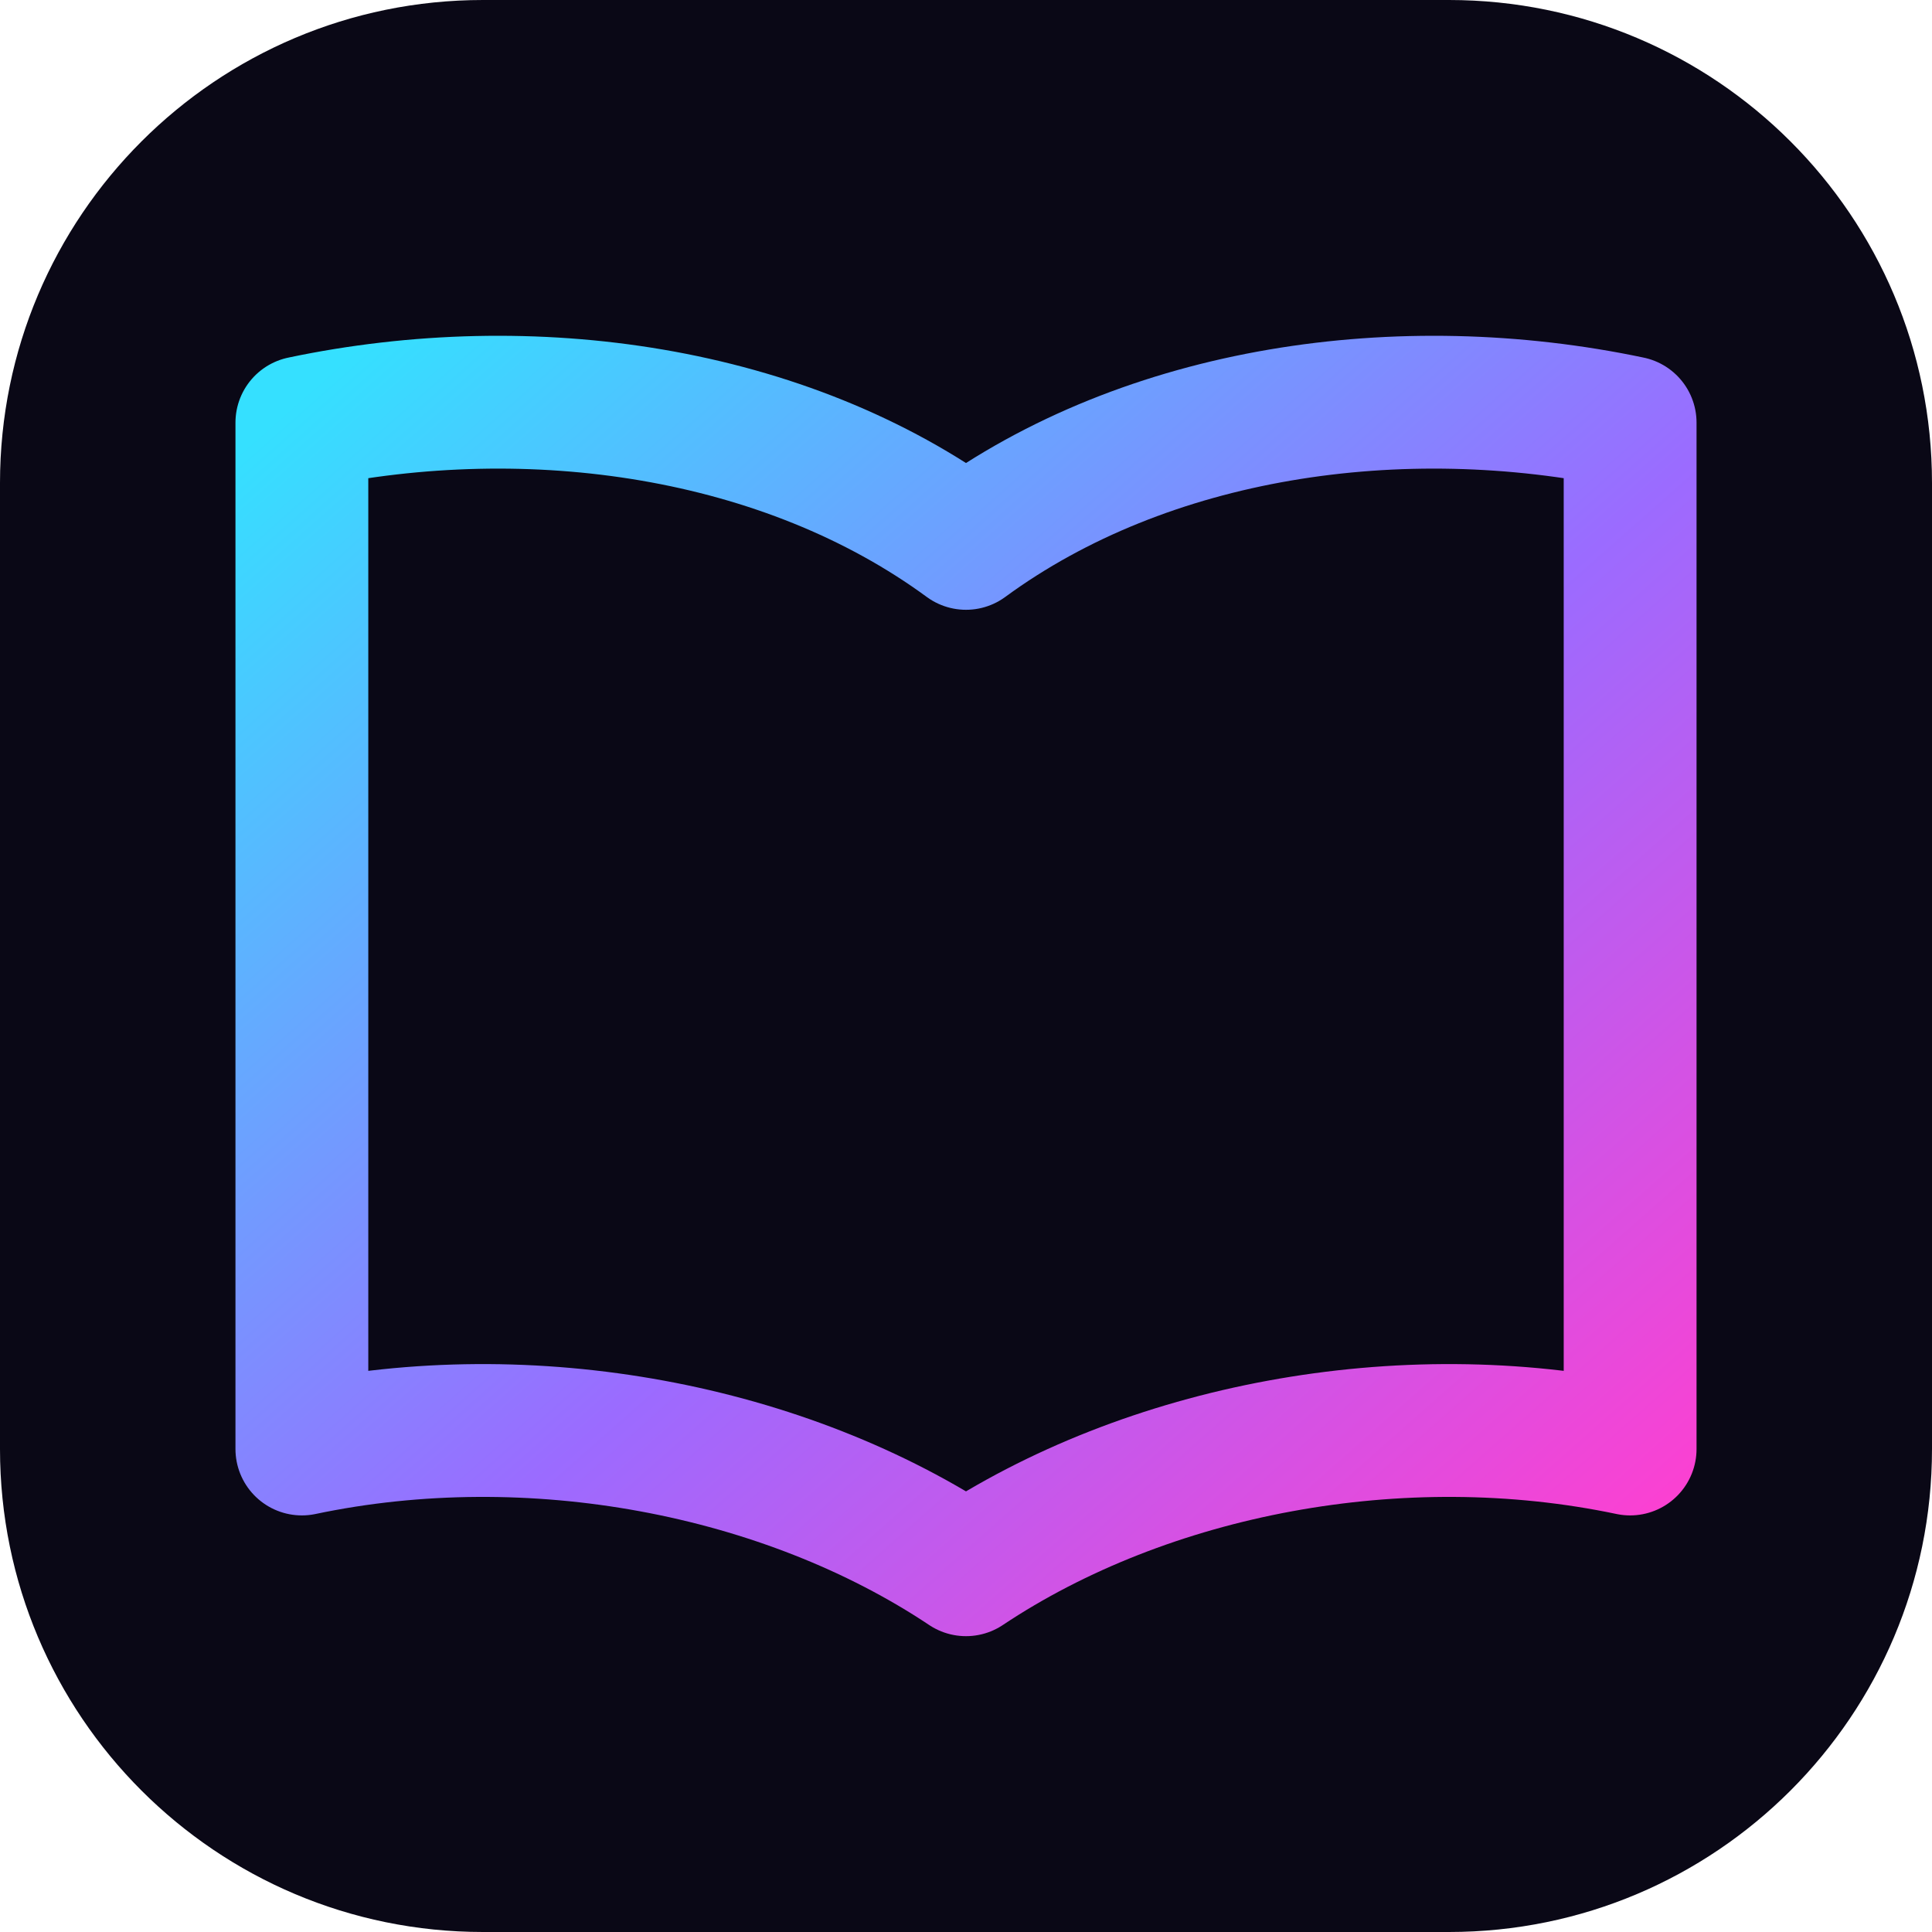
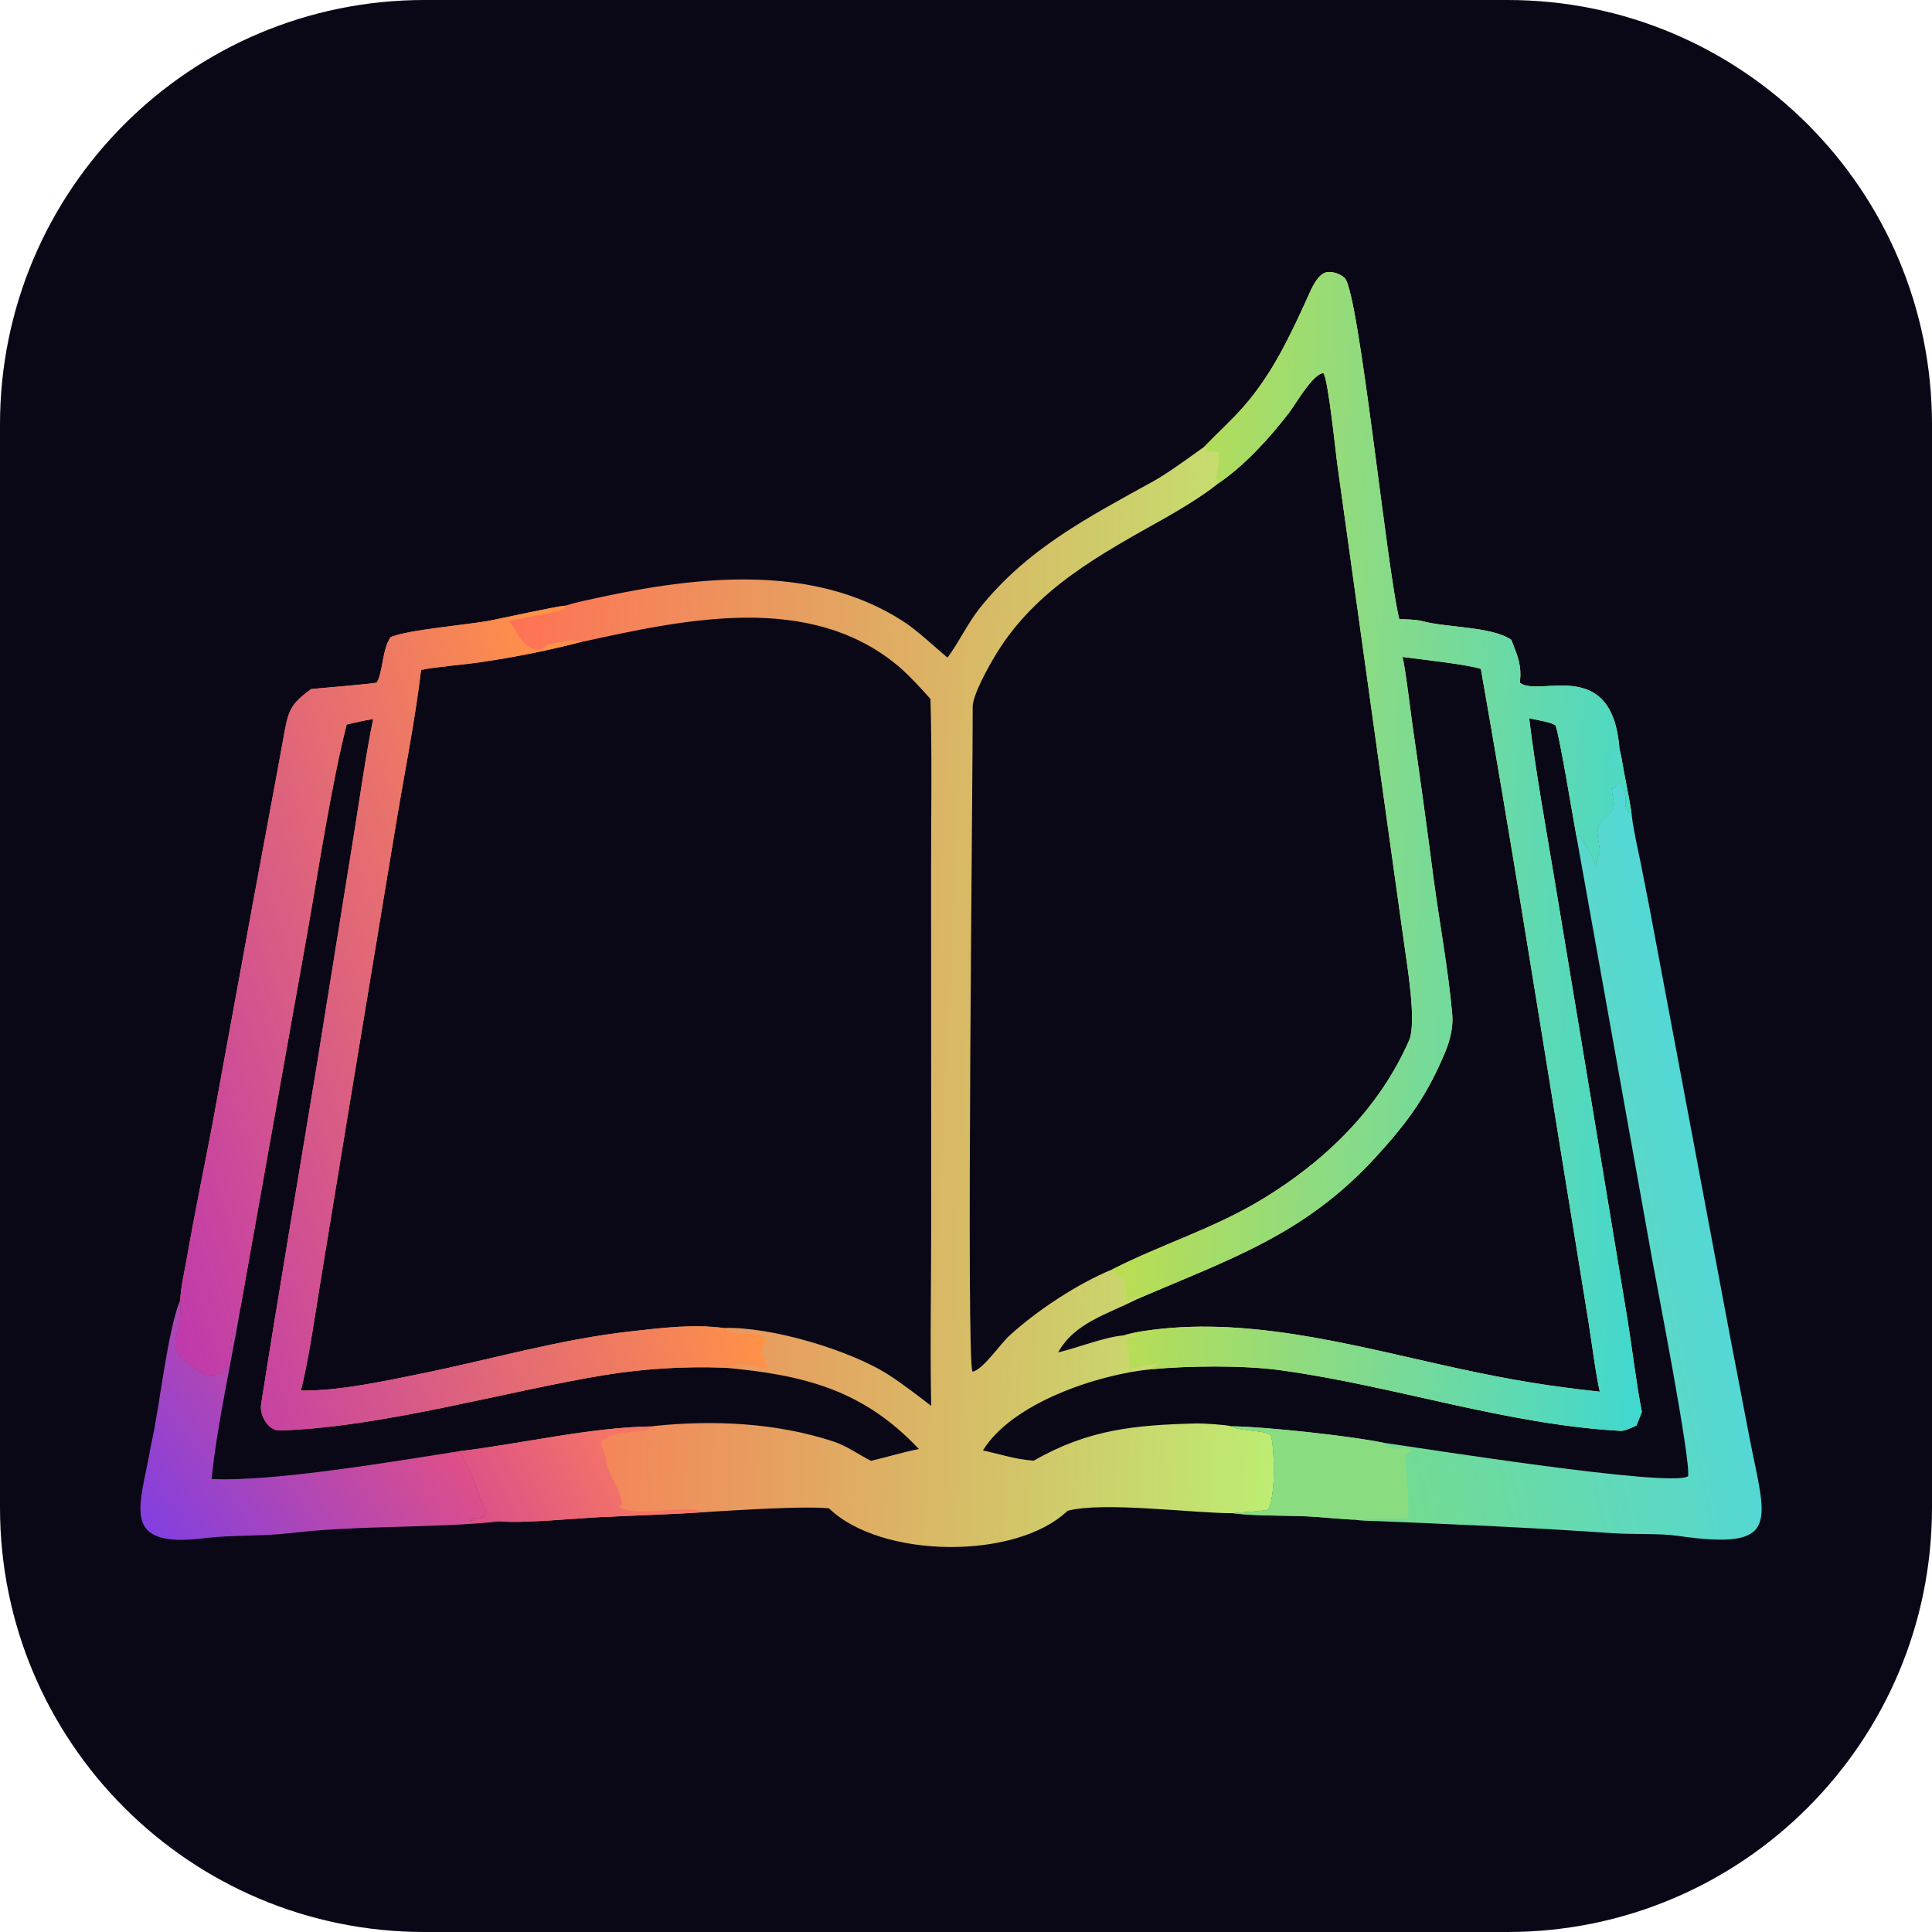
- <svg xmlns="http://www.w3.org/2000/svg" viewBox="0 0 32 32">
-   <defs>
-     <linearGradient id="g" x1="0" y1="0" x2="1" y2="1">
-       <stop offset="0" stop-color="#35e0ff" />
-       <stop offset=".55" stop-color="#9b6bff" />
-       <stop offset="1" stop-color="#ff3fd0" />
-     </linearGradient>
-   </defs>
-   <rect width="32" height="32" rx="8" fill="#0a0816" />
-   <path d="M16 9c-3-2.2-7.2-2.8-11-2v17c3.8-.8 8 0 11 2 3-2 7.2-2.8 11-2V7c-3.8-.8-8-.2-11 2Z" fill="none" stroke="url(#g)" stroke-width="2.2" stroke-linejoin="round" />
-   <path d="M16 9v17" stroke="url(#g)" stroke-width="2.2" />
+ <svg xmlns="http://www.w3.org/2000/svg" viewBox="0 0 1056 1056">
+   <rect width="1056" height="1056" rx="232" fill="#0a0816" />
+   <g transform="translate(66 50) scale(.875)">
+     <defs>
+       <linearGradient id="Gradient1" gradientUnits="userSpaceOnUse" x1="178.017" y1="802.919" x2="27.25" y2="910.381">
+         <stop class="stop0" offset="0" stop-opacity="1" stop-color="rgb(224,79,136)" />
+         <stop class="stop1" offset="1" stop-opacity="1" stop-color="rgb(131,63,223)" />
+       </linearGradient>
+       <linearGradient id="Gradient2" gradientUnits="userSpaceOnUse" x1="767.174" y1="706.479" x2="983.95" y2="663.215">
+         <stop class="stop0" offset="0" stop-opacity="1" stop-color="rgb(115,219,146)" />
+         <stop class="stop1" offset="1" stop-opacity="1" stop-color="rgb(84,216,213)" />
+       </linearGradient>
+       <linearGradient id="Gradient3" gradientUnits="userSpaceOnUse" x1="310.463" y1="846.864" x2="226.152" y2="889.316">
+         <stop class="stop0" offset="0" stop-opacity="1" stop-color="rgb(245,117,102)" />
+         <stop class="stop1" offset="1" stop-opacity="1" stop-color="rgb(220,82,136)" />
+       </linearGradient>
+       <linearGradient id="Gradient4" gradientUnits="userSpaceOnUse" x1="331.354" y1="554.811" x2="-6.271" y2="661.203">
+         <stop class="stop0" offset="0" stop-opacity="1" stop-color="rgb(255,146,71)" />
+         <stop class="stop1" offset="1" stop-opacity="1" stop-color="rgb(191,56,174)" />
+       </linearGradient>
+       <linearGradient id="Gradient5" gradientUnits="userSpaceOnUse" x1="636.99" y1="462.201" x2="968.165" y2="482.677">
+         <stop class="stop0" offset="0" stop-opacity="1" stop-color="rgb(188,221,81)" />
+         <stop class="stop1" offset="1" stop-opacity="1" stop-color="rgb(65,216,208)" />
+       </linearGradient>
+       <linearGradient id="Gradient6" gradientUnits="userSpaceOnUse" x1="231.941" y1="548.394" x2="734.194" y2="571.526">
+         <stop class="stop0" offset="0" stop-opacity="1" stop-color="rgb(255,113,85)" />
+         <stop class="stop1" offset="1" stop-opacity="1" stop-color="rgb(189,237,114)" />
+       </linearGradient>
+     </defs>
+     <path transform="translate(0,0)" fill="url(#Gradient6)" d="M 676.754 221.987 C 684.846 213.54 693.664 205.694 701.378 196.9 C 719.08 176.718 730.048 153.495 741.048 129.328 C 743.425 124.104 747.663 113.051 754.263 112.762 C 757.764 112.609 762.181 114.098 764.637 116.654 C 773.613 125.995 790.989 299.834 798.706 329.682 C 802.618 329.617 809.641 329.926 813.224 330.907 C 828.034 334.964 856.664 334.144 868.658 342.568 C 872.718 353.231 875.147 357.938 874.013 369.377 C 885.884 378.779 931.743 352.141 936.18 410.629 L 937.596 417.014 C 939.326 427.913 942.432 441.408 943.806 451.505 C 941.285 449.746 939.666 447.483 940.064 444.427 C 940.958 437.543 937.116 434.535 936.072 430.181 L 933.496 434.734 C 931.869 435.111 932.63 435.188 931.134 434.563 L 932.206 442.559 L 932.341 440.572 C 932.496 444.423 932.258 449.201 929.554 451.254 C 919.108 459.183 922.871 463.874 923.961 474.881 C 923.99 475.168 921.386 481.46 921.142 484.418 C 921.28 478.913 914.327 470.99 912.109 465.166 L 910.358 464.716 L 909.422 465.824 C 907.253 454.432 898.668 401.297 896.182 395.863 C 892.231 393.558 884.716 392.784 879.77 391.441 C 883.864 424.954 889.67 456.49 895.198 489.766 L 919.658 636.885 L 941.25 767.381 C 943.922 783.739 947.031 809.475 950.204 824.81 L 946.856 833.298 C 944.537 834.381 939.505 836.812 936.986 836.674 C 865.134 832.726 795.215 808.453 724.339 798.776 C 700.978 795.586 666.803 796.013 643.846 798.159 C 610.488 801.387 556.881 819.119 538.582 848.889 C 549.709 851.298 558.762 854.477 570.262 855.284 C 604.722 835.644 633.389 833.013 672.517 832.017 C 675.687 831.936 691.146 832.922 693.675 833.789 C 700.164 837.348 717.816 835.917 718.702 840.12 C 720.938 850.717 721.324 876.388 717.012 885.613 C 715.223 886.992 699.604 887.459 694.854 888.108 C 670.555 888.215 613.499 880.639 591.391 886.619 C 559.416 917.393 474.959 916.634 442.411 885.057 C 425.717 883.445 383.804 886.345 366.194 887.332 C 344.031 888.899 320.666 889.493 298.384 890.615 C 284.95 891.292 250.402 894.544 237.478 893.196 C 233.713 892.629 219.158 893.128 217.824 892.386 C 220.598 891.454 222.109 891.958 225.888 891.032 C 226.841 890.004 228.329 888.891 227.93 887.69 C 225.663 880.859 215.346 852.961 211.204 849.415 C 249.353 844.938 293.757 834.319 332.358 833.867 C 332.507 833.803 332.655 833.738 332.804 833.673 C 369.933 829.737 409.499 831.576 445.156 843.297 C 453.682 846.099 460.658 851.344 468.66 855.386 C 478.806 852.996 488.276 850.112 498.558 847.991 C 463.624 810.911 426.698 801.723 377.099 797.198 C 352.437 796.287 327.746 797.768 303.37 801.62 C 241.385 811.645 163.604 834.501 99.03 836.437 C 92.931 836.619 86.488 827.784 87.699 820.04 C 98.585 750.4 110.542 680.946 121.966 611.377 L 145.595 464.447 C 149.427 440.851 152.922 415.266 157.679 392 C 151.66 393.061 147.046 393.961 141.115 395.497 C 131.396 433.516 123.194 488.281 116.134 527.954 L 74.764 759.837 C 66.569 766.876 71.699 792.257 63.356 800.207 C 61.602 801.878 56.224 801.932 53.707 802.095 C 21.059 784.016 39.683 781.576 37.236 755.666 L 37.15 754.815 C 37.688 745.797 39.88 736.985 41.418 728.111 C 46.194 700.568 51.908 673.203 57.147 645.748 L 82.544 506.986 L 96.848 429.84 C 98.627 420.092 100.56 409.834 102.278 400.139 C 104.902 385.338 107.317 381.935 118.854 373.312 C 122.445 372.809 159.524 369.914 159.954 369.175 C 163.768 362.619 163.244 349.026 168.465 340.945 C 178.628 336.245 216.961 333.183 231.286 330.389 C 239.646 328.758 271.132 321.769 277.65 321.193 C 284.461 319.107 291.218 317.727 298.182 316.219 C 360.089 302.816 431.779 294.666 487.99 330.462 C 497.513 336.526 507.571 346.221 516.463 353.675 C 523.84 343.573 529.062 332.179 536.589 322.746 C 566.309 285.5 604.586 265.855 645.062 243.453 C 654.165 238.416 667.872 228.32 676.754 221.987 z M 187.59 361.363 C 184.063 391.802 176.886 427.686 171.795 458.423 L 143.283 630.655 L 124.586 744.587 C 121.223 765.089 117.486 791.792 112.55 811.498 C 136.318 811.756 163.142 805.885 186.407 801.189 C 230.636 792.262 273.76 779.484 318.781 774.5 C 338.37 772.331 356.797 769.912 376.632 772.403 C 405.937 771.366 456.121 786.326 480.2 801.999 C 488.398 807.334 498.353 814.97 506.265 821.06 C 505.495 784.974 506.256 745.637 506.252 709.316 L 506.189 487 C 506.175 452.052 506.828 414.213 505.808 379.434 C 499.551 372.545 492.477 364.634 485.513 358.808 C 430.402 312.701 352.623 329.697 288.911 343.648 C 288.702 343.658 288.493 343.667 288.284 343.677 C 266.978 349.23 245.375 353.572 223.577 356.679 C 213.877 358.083 195.697 359.548 187.59 361.363 z M 849.626 360.698 C 841.832 357.984 810.241 354.497 800.664 353.22 C 802.495 360.284 805.657 387.089 806.889 395.795 C 811.499 427.414 815.855 459.069 819.958 490.758 C 823.677 518.967 829.264 548.215 831.75 576.705 C 832.429 584.494 830.35 592.775 827.339 600.013 C 815.704 627.986 803.186 644.723 783.488 666.167 C 739.258 714.317 692.421 729.497 635.173 754.232 C 616.388 763.848 595.852 769.064 585.528 787.683 C 598.227 784.632 614.637 777.978 626.581 777.023 C 633.377 774.834 643.774 773.538 650.843 772.824 C 712.798 766.565 777.158 785.148 837.191 798.081 C 868.437 804.812 892.364 808.839 923.918 812.196 C 921.336 801.212 918.695 779.838 916.737 767.888 L 900.725 669.151 C 884.222 567.037 867.577 462.499 849.626 360.698 z M 685.326 244.981 L 684.619 245.569 C 676.427 252.322 661.861 261.051 652.606 266.334 C 612.176 289.026 571.823 310.427 546.778 351.502 C 542.251 358.927 532.148 376.895 532.188 384.443 C 532.38 421.19 527.987 794.348 532.077 799.686 C 538.685 798.426 549.165 782.593 555.236 777.073 C 572.687 761.206 597.689 744.727 619.5 735.738 C 650.407 720.038 682.844 710.289 713.044 691.985 C 752.334 668.173 786.059 635.465 804.763 592.829 C 809.734 581.498 803.463 545.306 801.629 531.791 L 790.531 452.387 L 760.116 234.117 C 759.056 227.009 754.198 178.778 751.236 175.94 C 744.637 176.301 734.131 195.074 729.668 200.862 C 717.468 216.681 701.899 233.842 685.326 244.981 z" />
+     <path transform="translate(0,0)" fill="url(#Gradient5)" d="M 676.754 221.987 C 684.846 213.54 693.664 205.694 701.378 196.9 C 719.08 176.718 730.048 153.495 741.048 129.328 C 743.425 124.104 747.663 113.051 754.263 112.762 C 757.764 112.609 762.181 114.098 764.637 116.654 C 773.613 125.995 790.989 299.834 798.706 329.682 C 802.618 329.617 809.641 329.926 813.224 330.907 C 828.034 334.964 856.664 334.144 868.658 342.568 C 872.718 353.231 875.147 357.938 874.013 369.377 C 885.884 378.779 931.743 352.141 936.18 410.629 L 937.596 417.014 C 939.326 427.913 942.432 441.408 943.806 451.505 C 941.285 449.746 939.666 447.483 940.064 444.427 C 940.958 437.543 937.116 434.535 936.072 430.181 L 933.496 434.734 C 931.869 435.111 932.63 435.188 931.134 434.563 L 932.206 442.559 L 932.341 440.572 C 932.496 444.423 932.258 449.201 929.554 451.254 C 919.108 459.183 922.871 463.874 923.961 474.881 C 923.99 475.168 921.386 481.46 921.142 484.418 C 921.28 478.913 914.327 470.99 912.109 465.166 L 910.358 464.716 L 909.422 465.824 C 907.253 454.432 898.668 401.297 896.182 395.863 C 892.231 393.558 884.716 392.784 879.77 391.441 C 883.864 424.954 889.67 456.49 895.198 489.766 L 919.658 636.885 L 941.25 767.381 C 943.922 783.739 947.031 809.475 950.204 824.81 L 946.856 833.298 C 944.537 834.381 939.505 836.812 936.986 836.674 C 865.134 832.726 795.215 808.453 724.339 798.776 C 700.978 795.586 666.803 796.013 643.846 798.159 C 646.404 796.515 646.389 797.076 647.52 794.755 C 638.442 796.338 639.156 794.646 629.892 798.591 C 630.797 791.895 627.901 781.487 629.028 778.219 C 631.838 778.175 632.819 778.236 635.504 777.461 C 633.136 776.152 629.504 776.829 626.581 777.023 C 633.377 774.834 643.774 773.538 650.843 772.824 C 712.798 766.565 777.158 785.148 837.191 798.081 C 868.437 804.812 892.364 808.839 923.918 812.196 C 921.336 801.212 918.695 779.838 916.737 767.888 L 900.725 669.151 C 884.222 567.037 867.577 462.499 849.626 360.698 C 841.832 357.984 810.241 354.497 800.664 353.22 C 802.495 360.284 805.657 387.089 806.889 395.795 C 811.499 427.414 815.855 459.069 819.958 490.758 C 823.677 518.967 829.264 548.215 831.75 576.705 C 832.429 584.494 830.35 592.775 827.339 600.013 C 815.704 627.986 803.186 644.723 783.488 666.167 C 739.258 714.317 692.421 729.497 635.173 754.232 L 635.07 752.982 L 633.91 752.603 L 627.744 755.878 C 628.753 734.049 624.531 745.603 619.5 735.738 C 650.407 720.038 682.844 710.289 713.044 691.985 C 752.334 668.173 786.059 635.465 804.763 592.829 C 809.734 581.498 803.463 545.306 801.629 531.791 L 790.531 452.387 L 760.116 234.117 C 759.056 227.009 754.198 178.778 751.236 175.94 C 744.637 176.301 734.131 195.074 729.668 200.862 C 717.468 216.681 701.899 233.842 685.326 244.981 C 682.922 240.229 687.26 229.092 685.586 225.095 C 682.224 225.285 681.189 225.098 677.991 224.59 L 678.375 224.037 L 676.754 221.987 z" />
+     <path transform="translate(0,0)" fill="rgb(83,215,198)" d="M 937.596 417.014 C 935.868 419.804 934.864 421.958 931.686 422.491 L 930.28 420.926 C 929.812 414.16 930.752 413.739 936.18 410.629 L 937.596 417.014 z" />
+     <path transform="translate(0,0)" fill="url(#Gradient4)" d="M 118.854 373.312 C 122.445 372.809 159.524 369.914 159.954 369.175 C 163.768 362.619 163.244 349.026 168.465 340.945 C 178.628 336.245 216.961 333.183 231.286 330.389 C 239.646 328.758 271.132 321.769 277.65 321.193 L 277.151 323.125 C 267.875 326.615 245.265 329.569 242.731 331.05 C 248.042 336.876 249.751 346.736 259.628 348.899 C 264.335 348.567 264.263 346.516 266.962 345.656 C 271.75 344.131 283.677 342.121 288.284 343.677 C 266.978 349.23 245.375 353.572 223.577 356.679 C 213.877 358.083 195.697 359.548 187.59 361.363 C 184.063 391.802 176.886 427.686 171.795 458.423 L 143.283 630.655 L 124.586 744.587 C 121.223 765.089 117.486 791.792 112.55 811.498 C 136.318 811.756 163.142 805.885 186.407 801.189 C 230.636 792.262 273.76 779.484 318.781 774.5 C 338.37 772.331 356.797 769.912 376.632 772.403 C 384.284 779.812 398.502 771.601 402.639 780.365 C 401.591 785.552 399.868 785.174 400.318 789.325 L 401.972 790.24 C 402.267 794.538 401.658 792.881 404.523 796.445 L 403.479 797.56 L 401.563 796.817 L 399.965 797.819 L 399.348 797.538 C 391.153 793.893 385.667 794.694 377.099 797.198 C 352.437 796.287 327.746 797.768 303.37 801.62 C 241.385 811.645 163.604 834.501 99.03 836.437 C 92.931 836.619 86.488 827.784 87.699 820.04 C 98.585 750.4 110.542 680.946 121.966 611.377 L 145.595 464.447 C 149.427 440.851 152.922 415.266 157.679 392 C 151.66 393.061 147.046 393.961 141.115 395.497 C 131.396 433.516 123.194 488.281 116.134 527.954 L 74.764 759.837 C 66.569 766.876 71.699 792.257 63.356 800.207 C 61.602 801.878 56.224 801.932 53.707 802.095 C 21.059 784.016 39.683 781.576 37.236 755.666 L 37.15 754.815 C 37.688 745.797 39.88 736.985 41.418 728.111 C 46.194 700.568 51.908 673.203 57.147 645.748 L 82.544 506.986 L 96.848 429.84 C 98.627 420.092 100.56 409.834 102.278 400.139 C 104.902 385.338 107.317 381.935 118.854 373.312 z" />
+     <path transform="translate(0,0)" fill="url(#Gradient3)" d="M 211.204 849.415 C 249.353 844.938 293.757 834.319 332.358 833.867 C 324.994 839.295 311.487 834.916 300.043 843.05 C 299.389 846.73 302.884 850.127 302.831 853.937 C 302.728 861.273 315.245 877.772 312.536 883.238 L 310.721 883.432 C 317.732 891.239 351.153 883.244 361.344 886.47 C 363.065 887.014 364.395 887.133 366.194 887.332 C 344.031 888.899 320.666 889.493 298.384 890.615 C 284.95 891.292 250.402 894.544 237.478 893.196 C 233.713 892.629 219.158 893.128 217.824 892.386 C 220.598 891.454 222.109 891.958 225.888 891.032 C 226.841 890.004 228.329 888.891 227.93 887.69 C 225.663 880.859 215.346 852.961 211.204 849.415 z" />
+     <path transform="translate(0,0)" fill="url(#Gradient2)" d="M 909.422 465.824 L 910.358 464.716 L 912.109 465.166 C 914.327 470.99 921.28 478.913 921.142 484.418 C 921.386 481.46 923.99 475.168 923.961 474.881 C 922.871 463.874 919.108 459.183 929.554 451.254 C 932.258 449.201 932.496 444.423 932.341 440.572 L 932.206 442.559 L 931.134 434.563 C 932.63 435.188 931.869 435.111 933.496 434.734 L 936.072 430.181 C 937.116 434.535 940.958 437.543 940.064 444.427 C 939.666 447.483 941.285 449.746 943.806 451.505 L 943.91 452.474 C 944.908 461.418 947.95 474.381 949.773 483.523 C 953.476 501.972 957.021 520.453 960.407 538.963 L 1005.25 777.508 L 1017.58 841.76 C 1027.74 893.622 1037.8 911.691 972.489 902.233 C 961.509 900.643 943.996 901.43 932.028 900.598 C 882.753 897.17 833.079 895.016 783.699 893.001 C 779.605 892.834 774.847 892.946 770.865 892.103 C 768.227 892.265 750.801 890.719 747.044 890.434 C 731.107 889.225 710.193 890.156 694.854 888.108 C 699.604 887.459 715.223 886.992 717.012 885.613 C 721.324 876.388 720.938 850.717 718.702 840.12 C 717.816 835.917 700.164 837.348 693.675 833.789 C 714.715 834.039 768.284 839.826 788.571 844.067 C 808.557 846.825 969.541 872.472 979.071 864.963 C 980.775 854.62 959.612 746.209 956.748 730.216 L 909.422 465.824 z" />
+     <path transform="translate(0,0)" fill="rgb(138,220,129)" d="M 693.675 833.789 C 714.715 834.039 768.284 839.826 788.571 844.067 C 795.577 851.506 800.058 845.008 806.193 848.464 L 806.424 848.97 L 802.465 851.688 C 802.267 860.905 805.774 883.873 803.735 891.369 C 800.094 891.887 779.129 891.352 770.865 892.103 C 768.227 892.265 750.801 890.719 747.044 890.434 C 731.107 889.225 710.193 890.156 694.854 888.108 C 699.604 887.459 715.223 886.992 717.012 885.613 C 721.324 876.388 720.938 850.717 718.702 840.12 C 717.816 835.917 700.164 837.348 693.675 833.789 z" />
+     <path transform="translate(0,0)" fill="url(#Gradient1)" d="M 37.15 754.815 L 37.236 755.666 C 39.683 781.576 21.059 784.016 53.707 802.095 C 56.224 801.932 61.602 801.878 63.356 800.207 C 71.699 792.257 66.569 766.876 74.764 759.837 C 69.424 791.698 59.788 835.2 56.752 866.736 C 95.328 868.628 171.558 855.554 211.204 849.415 C 215.346 852.961 225.663 880.859 227.93 887.69 C 228.329 888.891 226.841 890.004 225.888 891.032 C 222.109 891.958 220.598 891.454 217.824 892.386 C 219.158 893.128 233.713 892.629 237.478 893.196 C 194.016 897.724 148.598 895.422 105.016 900.638 C 89.15 902.537 68.573 901.683 52.381 903.703 C -1.934 910.476 12.601 883.122 18.773 846.063 C 24.252 822.956 28.827 775.497 37.15 754.815 z" />
+   </g>
</svg>
